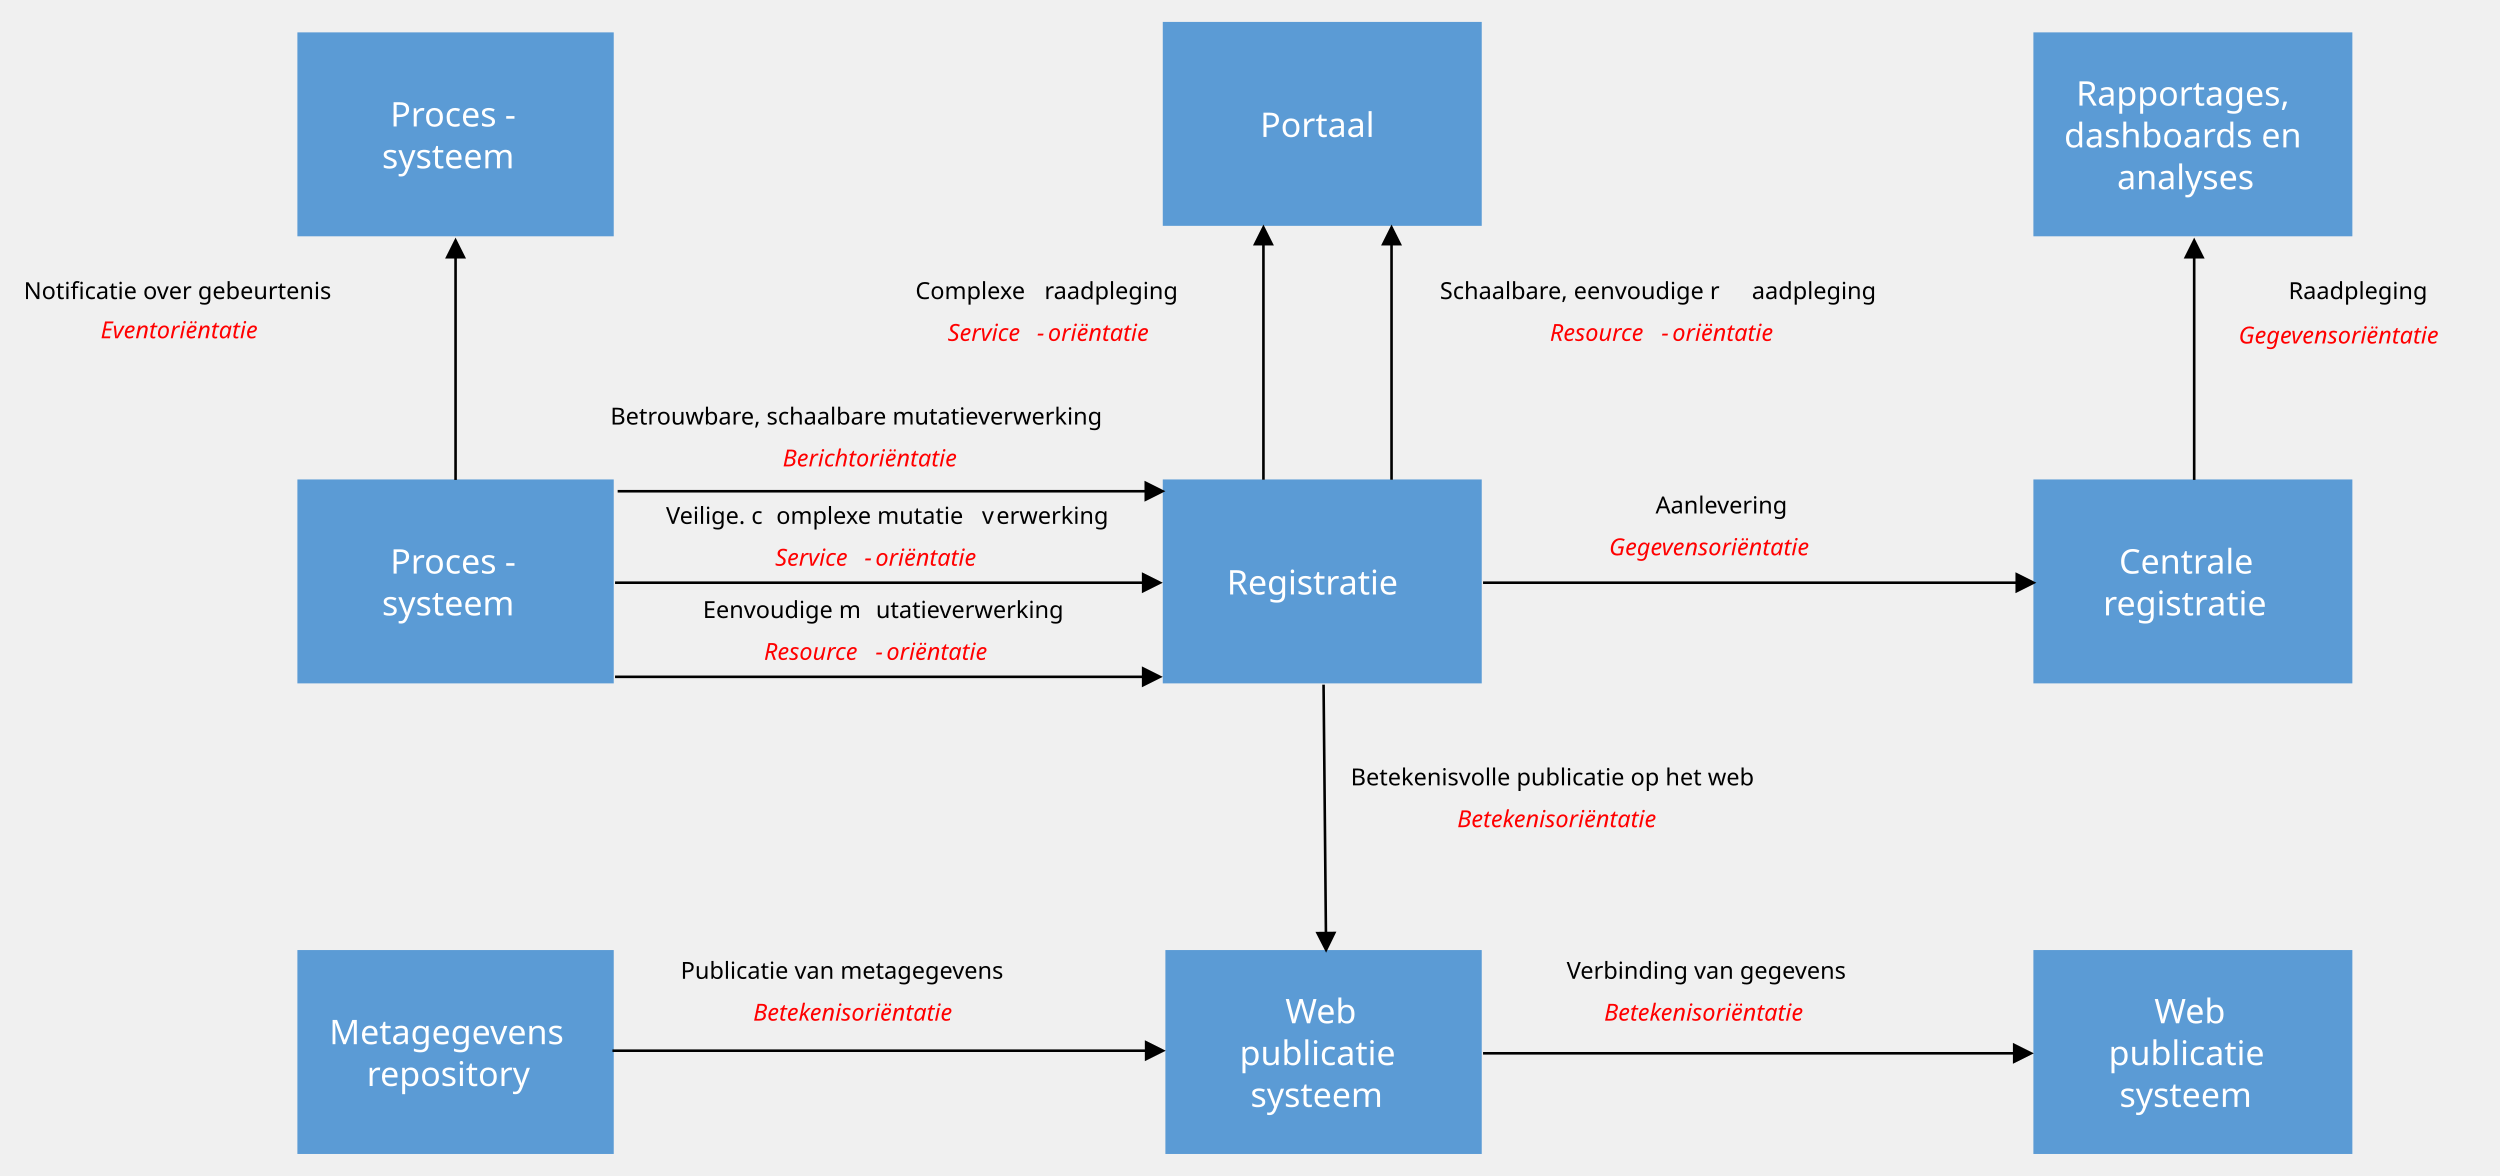
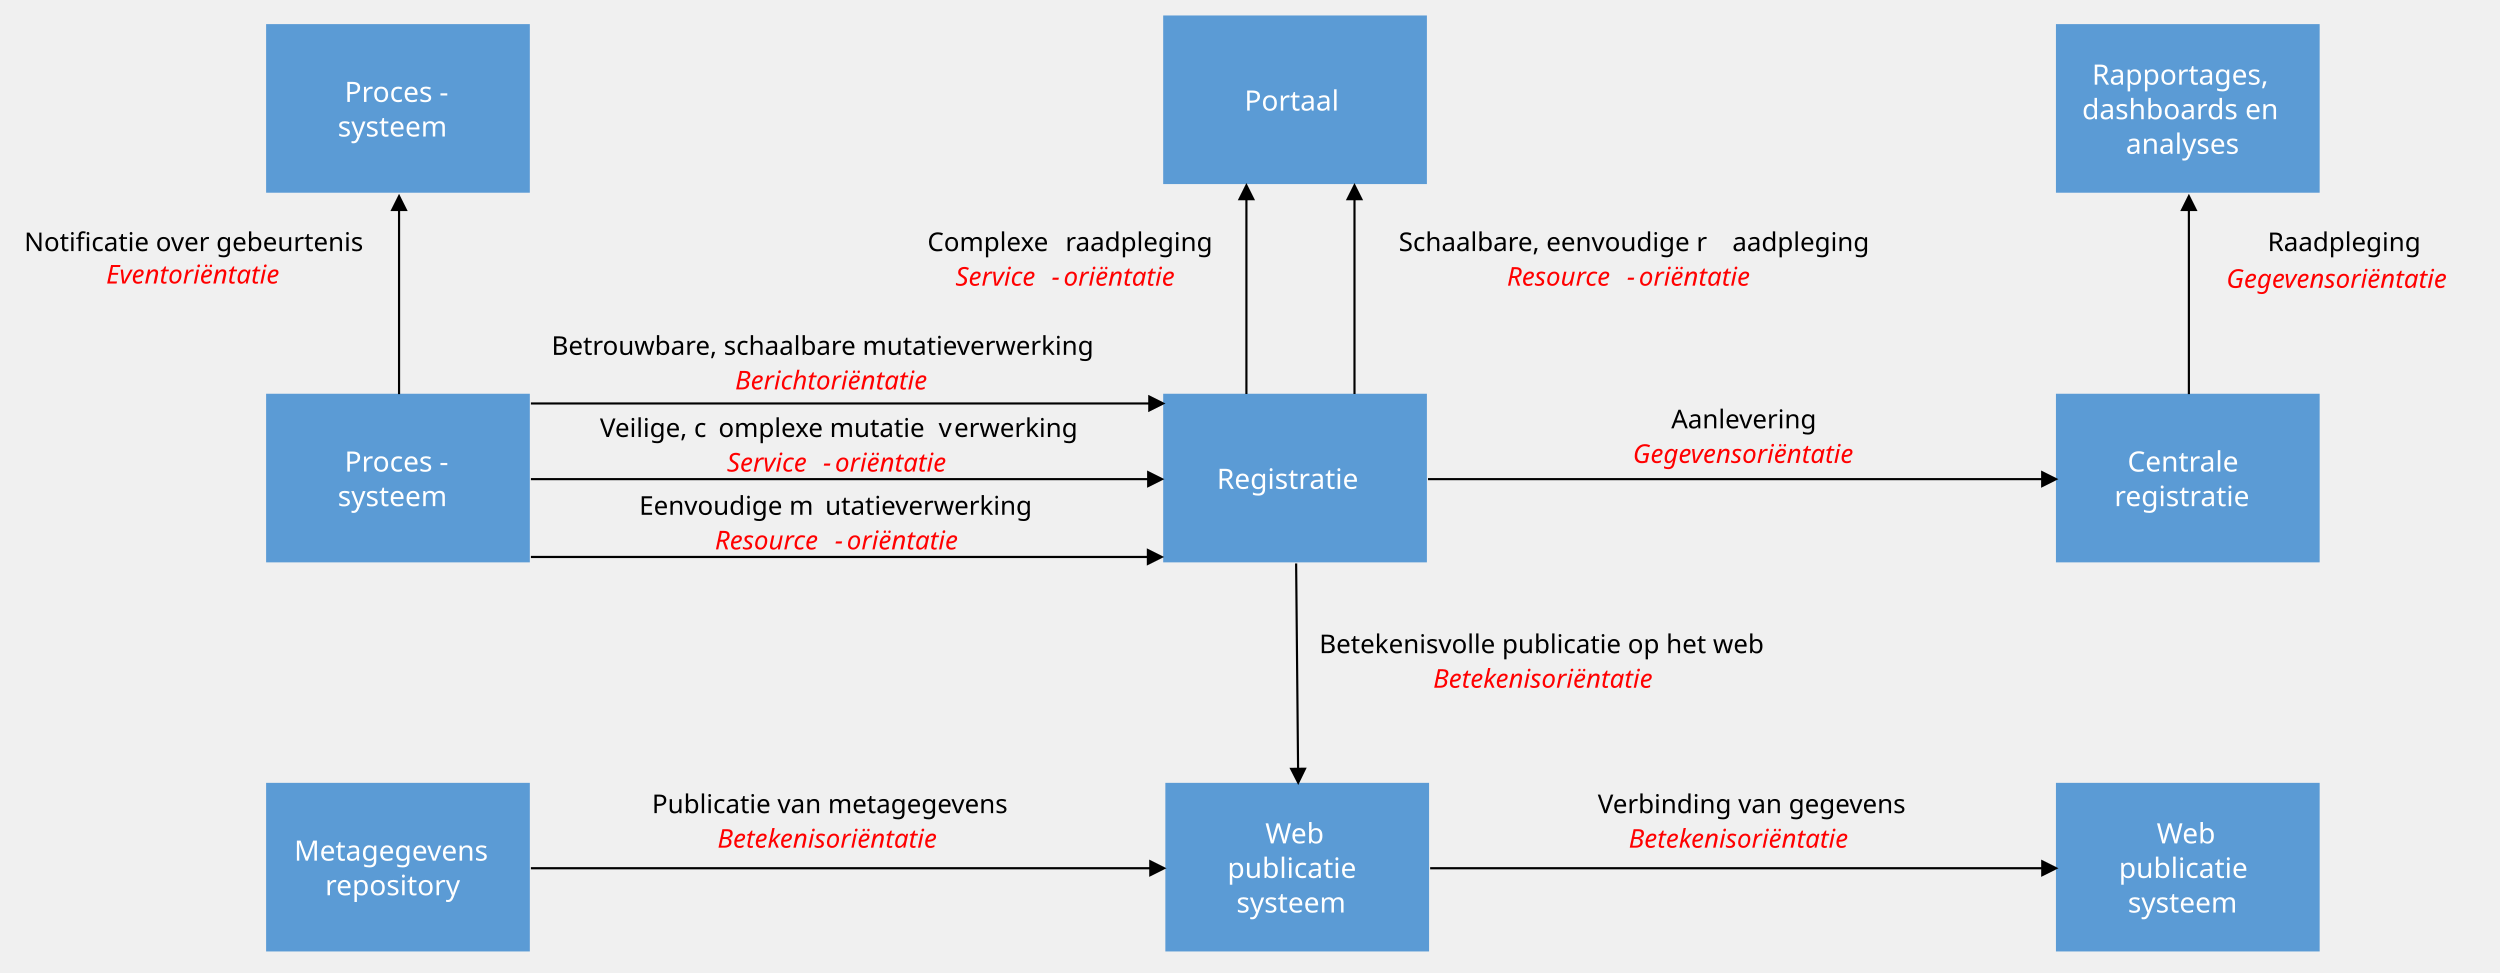
- <svg xmlns="http://www.w3.org/2000/svg" width="253mm" height="119mm" viewBox="0 0 253 119" version="1.1" id="svg1">
+ <svg xmlns="http://www.w3.org/2000/svg" width="306mm" height="119mm" viewBox="0 0 306 119" version="1.1" id="svg1">
  <defs id="defs1" />
  <g id="layer1">
-     <g transform="matrix(0.2645833,0,0,0.2645833,-31.81668,-53.87348)" id="g57">
-       <rect x="565" y="387" width="122" height="78" fill="#5b9bd5" id="rect1" />
-       <text fill="#ffffff" font-family="Verdana, Verdana_MSFontService, sans-serif" font-weight="400" font-size="13px" transform="translate(589.495,431)" id="text1">Registratie</text>
-       <rect x="898" y="387" width="122" height="78" fill="#5b9bd5" id="rect2" />
-       <text fill="#ffffff" font-family="Verdana, Verdana_MSFontService, sans-serif" font-weight="400" font-size="13px" transform="translate(930.762,423)" id="text2">Centrale</text>
-       <text fill="#ffffff" font-family="Verdana, Verdana_MSFontService, sans-serif" font-weight="400" font-size="13px" transform="translate(924.682,439)" id="text3">registratie</text>
-       <rect x="565" y="212" width="122" height="78" fill="#5b9bd5" id="rect3" />
-       <text fill="#ffffff" font-family="Verdana, Verdana_MSFontService, sans-serif" font-weight="400" font-size="13px" transform="translate(602.245,256)" id="text4">Portaal</text>
-       <rect x="234" y="387" width="121" height="78" fill="#5b9bd5" id="rect4" />
-       <text fill="#ffffff" font-family="Verdana, Verdana_MSFontService, sans-serif" font-weight="400" font-size="13px" transform="translate(269.527,423)" id="text5">Proces</text>
-       <text fill="#ffffff" font-family="Verdana, Verdana_MSFontService, sans-serif" font-weight="400" font-size="13px" transform="translate(313.36,423)" id="text6">-</text>
-       <text fill="#ffffff" font-family="Verdana, Verdana_MSFontService, sans-serif" font-weight="400" font-size="13px" transform="translate(266.36,439)" id="text7">systeem</text>
-       <path d="m 652,387.107 v -90.94 h 1 v 90.94 z m -3.5,-89.607 4,-8 4,8 z" id="path7" />
-       <text font-family="Verdana, Verdana_MSFontService, sans-serif" font-weight="400" font-size="9px" transform="translate(670.978,318)" id="text8">Schaalbare, eenvoudige r</text>
-       <text font-family="Verdana, Verdana_MSFontService, sans-serif" font-weight="400" font-size="9px" transform="translate(790.312,318)" id="text9">aadpleging</text>
-       <rect x="234" y="216" width="121" height="78" fill="#5b9bd5" id="rect9" />
-       <text fill="#ffffff" font-family="Verdana, Verdana_MSFontService, sans-serif" font-weight="400" font-size="13px" transform="translate(269.527,252)" id="text10">Proces</text>
-       <text fill="#ffffff" font-family="Verdana, Verdana_MSFontService, sans-serif" font-weight="400" font-size="13px" transform="translate(313.36,252)" id="text11">-</text>
-       <text fill="#ffffff" font-family="Verdana, Verdana_MSFontService, sans-serif" font-weight="400" font-size="13px" transform="translate(266.36,268)" id="text12">systeem</text>
-       <path d="M 0.5,-5.66354e-7 0.5,86.02 h -1 L -0.5,5.66354e-7 Z M 4,84.687 l -4,8 -4,-8 z" transform="matrix(1,0,0,-1,294.5,387.187)" id="path12" />
-       <text font-family="Verdana, Verdana_MSFontService, sans-serif" font-weight="400" font-size="9px" transform="translate(129.336,318)" id="text13">Notificatie over gebeurtenis</text>
-       <path d="m 687.5,426 h 204.973 v 1 H 687.5 Z m 203.64,-3.5 8,4 -8,4 z" id="path13" />
-       <text font-family="Verdana, Verdana_MSFontService, sans-serif" font-weight="400" font-size="9px" transform="translate(753.478,400)" id="text14">Aanlevering</text>
-       <text fill="#ff0000" font-family="Verdana, Verdana_MSFontService, sans-serif" font-style="italic" font-weight="400" font-size="9px" transform="translate(158.703,333)" id="text15">Eventoriëntatie</text>
-       <text fill="#ff0000" font-family="Verdana, Verdana_MSFontService, sans-serif" font-style="italic" font-weight="400" font-size="9px" transform="translate(735.723,416)" id="text16">Gegevensoriëntatie</text>
-       <text fill="#ff0000" font-family="Verdana, Verdana_MSFontService, sans-serif" font-style="italic" font-weight="400" font-size="9px" transform="translate(713.044,334)" id="text17">Resource</text>
-       <text fill="#ff0000" font-family="Verdana, Verdana_MSFontService, sans-serif" font-style="italic" font-weight="400" font-size="9px" transform="translate(755.71,334)" id="text18">-</text>
-       <text fill="#ff0000" font-family="Verdana, Verdana_MSFontService, sans-serif" font-style="italic" font-weight="400" font-size="9px" transform="translate(759.877,334)" id="text19">oriëntatie</text>
-       <rect x="566" y="567" width="121" height="78" fill="#5b9bd5" id="rect19" />
-       <text fill="#ffffff" font-family="Verdana, Verdana_MSFontService, sans-serif" font-weight="400" font-size="13px" transform="translate(611.886,595)" id="text20">Web</text>
-       <text fill="#ffffff" font-family="Verdana, Verdana_MSFontService, sans-serif" font-weight="400" font-size="13px" transform="translate(594.386,611)" id="text21">publicatie</text>
-       <text fill="#ffffff" font-family="Verdana, Verdana_MSFontService, sans-serif" font-weight="400" font-size="13px" transform="translate(598.553,627)" id="text22">systeem</text>
-       <path d="m 356.5,391 h 202.837 v 1 H 356.5 Z m 201.504,-3.5 8,4 -8,4 z" id="path22" />
-       <text font-family="Verdana, Verdana_MSFontService, sans-serif" font-weight="400" font-size="9px" transform="translate(353.709,366)" id="text23">Betrouwbare, schaalbare mutatieverwerking</text>
-       <text fill="#ff0000" font-family="Verdana, Verdana_MSFontService, sans-serif" font-style="italic" font-weight="400" font-size="9px" transform="translate(419.596,382)" id="text24">Berichtoriëntatie</text>
-       <text font-family="Verdana, Verdana_MSFontService, sans-serif" font-weight="400" font-size="9px" transform="translate(470.389,318)" id="text25">Complexe</text>
-       <text font-family="Verdana, Verdana_MSFontService, sans-serif" font-weight="400" font-size="9px" transform="translate(519.722,318)" id="text26">raadpleging</text>
-       <text fill="#ff0000" font-family="Verdana, Verdana_MSFontService, sans-serif" font-style="italic" font-weight="400" font-size="9px" transform="translate(482.72,334)" id="text27">Service</text>
-       <text fill="#ff0000" font-family="Verdana, Verdana_MSFontService, sans-serif" font-style="italic" font-weight="400" font-size="9px" transform="translate(516.886,334)" id="text28">-</text>
-       <text fill="#ff0000" font-family="Verdana, Verdana_MSFontService, sans-serif" font-style="italic" font-weight="400" font-size="9px" transform="translate(521.053,334)" id="text29">oriëntatie</text>
-       <rect x="234" y="567" width="121" height="78" fill="#5b9bd5" id="rect29" />
-       <text fill="#ffffff" font-family="Verdana, Verdana_MSFontService, sans-serif" font-weight="400" font-size="13px" transform="translate(246.194,603)" id="text30">Metagegevens</text>
-       <text fill="#ffffff" font-family="Verdana, Verdana_MSFontService, sans-serif" font-weight="400" font-size="13px" transform="translate(260.527,619)" id="text31">repository</text>
-       <text font-family="Verdana, Verdana_MSFontService, sans-serif" font-weight="400" font-size="9px" transform="translate(380.594,578)" id="text32">Publicatie van metagegevens</text>
-       <text fill="#ff0000" font-family="Verdana, Verdana_MSFontService, sans-serif" font-style="italic" font-weight="400" font-size="9px" transform="translate(408.316,594)" id="text33">Betekenisoriëntatie</text>
-       <path d="m 603,387.107 v -90.94 h 1 v 90.94 z m -3.5,-89.607 4,-8 4,8 z" id="path33" />
-       <path d="m 354.5,605 h 204.973 v 1 H 354.5 Z m 203.64,-3.5 8,4 -8,4 z" id="path34" />
-       <text font-family="Verdana, Verdana_MSFontService, sans-serif" font-weight="400" font-size="9px" transform="translate(389.093,440)" id="text34">Eenvoudige m</text>
-       <text font-family="Verdana, Verdana_MSFontService, sans-serif" font-weight="400" font-size="9px" transform="translate(455.259,440)" id="text35">utatieverwerking</text>
-       <text fill="#ff0000" font-family="Verdana, Verdana_MSFontService, sans-serif" font-style="italic" font-weight="400" font-size="9px" transform="translate(412.444,456)" id="text36">Resource</text>
-       <text fill="#ff0000" font-family="Verdana, Verdana_MSFontService, sans-serif" font-style="italic" font-weight="400" font-size="9px" transform="translate(455.111,456)" id="text37">-</text>
-       <text fill="#ff0000" font-family="Verdana, Verdana_MSFontService, sans-serif" font-style="italic" font-weight="400" font-size="9px" transform="translate(459.277,456)" id="text38">oriëntatie</text>
-       <path d="m 355.5,462 h 202.837 v 1 H 355.5 Z m 201.504,-3.5 8,4 -8,4 z" id="path38" />
-       <rect x="898" y="216" width="122" height="78" fill="#5b9bd5" id="rect38" />
-       <text fill="#ffffff" font-family="Verdana, Verdana_MSFontService, sans-serif" font-weight="400" font-size="13px" transform="translate(914.352,244)" id="text39">Rapportages,</text>
-       <text fill="#ffffff" font-family="Verdana, Verdana_MSFontService, sans-serif" font-weight="400" font-size="13px" transform="translate(909.766,260)" id="text40">dashboards en</text>
-       <text fill="#ffffff" font-family="Verdana, Verdana_MSFontService, sans-serif" font-weight="400" font-size="13px" transform="translate(930.019,276)" id="text41">analyses</text>
-       <path d="M 0.5,-5.66354e-7 0.5,86.02 h -1 L -0.5,5.66354e-7 Z M 4,84.687 l -4,8 -4,-8 z" transform="matrix(1,0,0,-1,959.5,387.187)" id="path41" />
-       <text font-family="Verdana, Verdana_MSFontService, sans-serif" font-weight="400" font-size="9px" transform="translate(995.596,318)" id="text42">Raadpleging</text>
-       <text fill="#ff0000" font-family="Verdana, Verdana_MSFontService, sans-serif" font-style="italic" font-weight="400" font-size="9px" transform="translate(976.495,335)" id="text43">Gegevensoriëntatie</text>
-       <text font-family="Verdana, Verdana_MSFontService, sans-serif" font-weight="400" font-size="9px" transform="translate(374.993,404)" id="text44">Veilige. c</text>
-       <text font-family="Verdana, Verdana_MSFontService, sans-serif" font-weight="400" font-size="9px" transform="translate(417.16,404)" id="text45">omplexe mutatie</text>
-       <text font-family="Verdana, Verdana_MSFontService, sans-serif" font-weight="400" font-size="9px" transform="translate(495.827,404)" id="text46">v</text>
-       <text font-family="Verdana, Verdana_MSFontService, sans-serif" font-weight="400" font-size="9px" transform="translate(501.327,404)" id="text47">erwerking</text>
-       <text fill="#ff0000" font-family="Verdana, Verdana_MSFontService, sans-serif" font-style="italic" font-weight="400" font-size="9px" transform="translate(416.735,420)" id="text48">Service</text>
-       <text fill="#ff0000" font-family="Verdana, Verdana_MSFontService, sans-serif" font-style="italic" font-weight="400" font-size="9px" transform="translate(450.902,420)" id="text49">-</text>
-       <text fill="#ff0000" font-family="Verdana, Verdana_MSFontService, sans-serif" font-style="italic" font-weight="400" font-size="9px" transform="translate(455.069,420)" id="text50">oriëntatie</text>
-       <path d="m 355.5,426 h 202.837 v 1 H 355.5 Z m 201.504,-3.5 8,4 -8,4 z" id="path50" />
-       <path d="m 627,465.495 0.911,95.839 -1,0.01 L 626,465.505 Z m 4.398,94.473 -3.923,8.038 -4.076,-7.962 z" id="path51" />
-       <text fill="#ff0000" font-family="Verdana, Verdana_MSFontService, sans-serif" font-style="italic" font-weight="400" font-size="9px" transform="translate(677.607,520)" id="text51">Betekenisoriëntatie</text>
-       <text font-family="Verdana, Verdana_MSFontService, sans-serif" font-weight="400" font-size="9px" transform="translate(636.88,504)" id="text52">Betekenisvolle publicatie op het web</text>
-       <rect x="898" y="567" width="122" height="78" fill="#5b9bd5" id="rect52" />
-       <text fill="#ffffff" font-family="Verdana, Verdana_MSFontService, sans-serif" font-weight="400" font-size="13px" transform="translate(944.266,595)" id="text53">Web</text>
-       <text fill="#ffffff" font-family="Verdana, Verdana_MSFontService, sans-serif" font-weight="400" font-size="13px" transform="translate(926.766,611)" id="text54">publicatie</text>
-       <text fill="#ffffff" font-family="Verdana, Verdana_MSFontService, sans-serif" font-weight="400" font-size="13px" transform="translate(930.932,627)" id="text55">systeem</text>
-       <path d="m 687.5,606 h 203.999 v 1 H 687.5 Z m 202.665,-3.5 8,4 -8,4 z" id="path55" />
-       <text fill="#ff0000" font-family="Verdana, Verdana_MSFontService, sans-serif" font-style="italic" font-weight="400" font-size="9px" transform="translate(733.788,594)" id="text56">Betekenisoriëntatie</text>
-       <text font-family="Verdana, Verdana_MSFontService, sans-serif" font-weight="400" font-size="9px" transform="translate(719.483,578)" id="text57">Verbinding van gegevens</text>
+     <g transform="matrix(0.2645833,0,0,0.2645833,-16.90478,-54.19832)" id="g57">
+       <rect x="602" y="387" width="122" height="78" fill="#5b9bd5" id="rect1" />
+       <text fill="#ffffff" font-family="Verdana, Verdana_MSFontService, sans-serif" font-weight="400" font-size="13px" transform="translate(626.828,431)" id="text1">Registratie</text>
+       <rect x="1015" y="387" width="122" height="78" fill="#5b9bd5" id="rect2" />
+       <text fill="#ffffff" font-family="Verdana, Verdana_MSFontService, sans-serif" font-weight="400" font-size="13px" transform="translate(1048.1,423)" id="text2">Centrale</text>
+       <text fill="#ffffff" font-family="Verdana, Verdana_MSFontService, sans-serif" font-weight="400" font-size="13px" transform="translate(1042.02,439)" id="text3">registratie</text>
+       <rect x="602" y="212" width="122" height="78" fill="#5b9bd5" id="rect3" />
+       <text fill="#ffffff" font-family="Verdana, Verdana_MSFontService, sans-serif" font-weight="400" font-size="13px" transform="translate(639.578,256)" id="text4">Portaal</text>
+       <rect x="187" y="387" width="122" height="78" fill="#5b9bd5" id="rect4" />
+       <text fill="#ffffff" font-family="Verdana, Verdana_MSFontService, sans-serif" font-weight="400" font-size="13px" transform="translate(223.304,423)" id="text5">Proces</text>
+       <text fill="#ffffff" font-family="Verdana, Verdana_MSFontService, sans-serif" font-weight="400" font-size="13px" transform="translate(267.138,423)" id="text6">-</text>
+       <text fill="#ffffff" font-family="Verdana, Verdana_MSFontService, sans-serif" font-weight="400" font-size="13px" transform="translate(220.138,439)" id="text7">systeem</text>
+       <path d="m 690,387.107 v -90.94 h 1 v 90.94 z m -3.5,-89.607 4,-8 4,8 z" id="path7" />
+       <text font-family="Verdana, Verdana_MSFontService, sans-serif" font-weight="400" font-size="12px" transform="translate(710.951,321)" id="text8">Schaalbare, eenvoudige r</text>
+       <text font-family="Verdana, Verdana_MSFontService, sans-serif" font-weight="400" font-size="12px" transform="translate(865.284,321)" id="text9">aadpleging</text>
+       <rect x="187" y="216" width="122" height="78" fill="#5b9bd5" id="rect9" />
+       <text fill="#ffffff" font-family="Verdana, Verdana_MSFontService, sans-serif" font-weight="400" font-size="13px" transform="translate(223.304,252)" id="text10">Proces</text>
+       <text fill="#ffffff" font-family="Verdana, Verdana_MSFontService, sans-serif" font-weight="400" font-size="13px" transform="translate(267.138,252)" id="text11">-</text>
+       <text fill="#ffffff" font-family="Verdana, Verdana_MSFontService, sans-serif" font-weight="400" font-size="13px" transform="translate(220.138,268)" id="text12">systeem</text>
+       <path d="M 0.5,-5.66354e-7 0.5,86.02 h -1 L -0.5,5.66354e-7 Z M 4,84.687 l -4,8 -4,-8 z" transform="matrix(1,0,0,-1,248.5,387.187)" id="path12" />
+       <text font-family="Verdana, Verdana_MSFontService, sans-serif" font-weight="400" font-size="12px" transform="translate(75.1132,321)" id="text13">Notificatie over gebeurtenis</text>
+       <path d="m 724.5,426 h 284.97 v 1 H 724.5 Z m 283.64,-3.5 8,4 -8,4 z" id="path13" />
+       <text font-family="Verdana, Verdana_MSFontService, sans-serif" font-weight="400" font-size="12px" transform="translate(837.034,403)" id="text14">Aanlevering</text>
+       <text fill="#ff0000" font-family="Verdana, Verdana_MSFontService, sans-serif" font-style="italic" font-weight="400" font-size="12px" transform="translate(112.979,336)" id="text15">Eventoriëntatie</text>
+       <text fill="#ff0000" font-family="Verdana, Verdana_MSFontService, sans-serif" font-style="italic" font-weight="400" font-size="12px" transform="translate(819.279,419)" id="text16">Gegevensoriëntatie</text>
+       <text fill="#ff0000" font-family="Verdana, Verdana_MSFontService, sans-serif" font-style="italic" font-weight="400" font-size="12px" transform="translate(761.028,337)" id="text17">Resource</text>
+       <text fill="#ff0000" font-family="Verdana, Verdana_MSFontService, sans-serif" font-style="italic" font-weight="400" font-size="12px" transform="translate(816.528,337)" id="text18">-</text>
+       <text fill="#ff0000" font-family="Verdana, Verdana_MSFontService, sans-serif" font-style="italic" font-weight="400" font-size="12px" transform="translate(822.028,337)" id="text19">oriëntatie</text>
+       <rect x="603" y="567" width="122" height="78" fill="#5b9bd5" id="rect19" />
+       <text fill="#ffffff" font-family="Verdana, Verdana_MSFontService, sans-serif" font-weight="400" font-size="13px" transform="translate(649.22,595)" id="text20">Web</text>
+       <text fill="#ffffff" font-family="Verdana, Verdana_MSFontService, sans-serif" font-weight="400" font-size="13px" transform="translate(631.72,611)" id="text21">publicatie</text>
+       <text fill="#ffffff" font-family="Verdana, Verdana_MSFontService, sans-serif" font-weight="400" font-size="13px" transform="translate(635.886,627)" id="text22">systeem</text>
+       <path d="m 309.5,391 h 286.906 v 1 H 309.5 Z m 285.573,-3.5 8,4 -8,4 z" id="path22" />
+       <text font-family="Verdana, Verdana_MSFontService, sans-serif" font-weight="400" font-size="12px" transform="translate(319.043,369)" id="text23">Betrouwbare, schaalbare mutatieverwerking</text>
+       <text fill="#ff0000" font-family="Verdana, Verdana_MSFontService, sans-serif" font-style="italic" font-weight="400" font-size="12px" transform="translate(403.947,385)" id="text24">Berichtoriëntatie</text>
+       <text font-family="Verdana, Verdana_MSFontService, sans-serif" font-weight="400" font-size="12px" transform="translate(492.923,321)" id="text25">Complexe</text>
+       <text font-family="Verdana, Verdana_MSFontService, sans-serif" font-weight="400" font-size="12px" transform="translate(556.756,321)" id="text26">raadpleging</text>
+       <text fill="#ff0000" font-family="Verdana, Verdana_MSFontService, sans-serif" font-style="italic" font-weight="400" font-size="12px" transform="translate(505.887,337)" id="text27">Service</text>
+       <text fill="#ff0000" font-family="Verdana, Verdana_MSFontService, sans-serif" font-style="italic" font-weight="400" font-size="12px" transform="translate(550.387,337)" id="text28">-</text>
+       <text fill="#ff0000" font-family="Verdana, Verdana_MSFontService, sans-serif" font-style="italic" font-weight="400" font-size="12px" transform="translate(555.887,337)" id="text29">oriëntatie</text>
+       <rect x="187" y="567" width="122" height="78" fill="#5b9bd5" id="rect29" />
+       <text fill="#ffffff" font-family="Verdana, Verdana_MSFontService, sans-serif" font-weight="400" font-size="13px" transform="translate(199.971,603)" id="text30">Metagegevens</text>
+       <text fill="#ffffff" font-family="Verdana, Verdana_MSFontService, sans-serif" font-weight="400" font-size="13px" transform="translate(214.304,619)" id="text31">repository</text>
+       <text font-family="Verdana, Verdana_MSFontService, sans-serif" font-weight="400" font-size="12px" transform="translate(365.492,581)" id="text32">Publicatie van metagegevens</text>
+       <text fill="#ff0000" font-family="Verdana, Verdana_MSFontService, sans-serif" font-style="italic" font-weight="400" font-size="12px" transform="translate(395.785,597)" id="text33">Betekenisoriëntatie</text>
+       <path d="m 640,387.107 v -90.94 h 1 v 90.94 z m -3.5,-89.607 4,-8 4,8 z" id="path33" />
+       <path d="m 309.5,606 h 287.368 v 1 H 309.5 Z m 286.035,-3.5 8,4 -8,4 z" id="path34" />
+       <text font-family="Verdana, Verdana_MSFontService, sans-serif" font-weight="400" font-size="12px" transform="translate(359.602,443)" id="text34">Eenvoudige m</text>
+       <text font-family="Verdana, Verdana_MSFontService, sans-serif" font-weight="400" font-size="12px" transform="translate(445.602,443)" id="text35">utatieverwerking</text>
+       <text fill="#ff0000" font-family="Verdana, Verdana_MSFontService, sans-serif" font-style="italic" font-weight="400" font-size="12px" transform="translate(394.607,459)" id="text36">Resource</text>
+       <text fill="#ff0000" font-family="Verdana, Verdana_MSFontService, sans-serif" font-style="italic" font-weight="400" font-size="12px" transform="translate(450.107,459)" id="text37">-</text>
+       <text fill="#ff0000" font-family="Verdana, Verdana_MSFontService, sans-serif" font-style="italic" font-weight="400" font-size="12px" transform="translate(455.607,459)" id="text38">oriëntatie</text>
+       <path d="m 309.5,462 h 286.257 v 1 H 309.5 Z m 284.924,-3.5 8,4 -8,4 z" id="path38" />
+       <rect x="1015" y="216" width="122" height="78" fill="#5b9bd5" id="rect38" />
+       <text fill="#ffffff" font-family="Verdana, Verdana_MSFontService, sans-serif" font-weight="400" font-size="13px" transform="translate(1031.69,244)" id="text39">Rapportages,</text>
+       <text fill="#ffffff" font-family="Verdana, Verdana_MSFontService, sans-serif" font-weight="400" font-size="13px" transform="translate(1027.1,260)" id="text40">dashboards en</text>
+       <text fill="#ffffff" font-family="Verdana, Verdana_MSFontService, sans-serif" font-weight="400" font-size="13px" transform="translate(1047.35,276)" id="text41">analyses</text>
+       <path d="M 0.5,-5.66354e-7 0.5,86.02 h -1 L -0.5,5.66354e-7 Z M 4,84.687 l -4,8 -4,-8 z" transform="matrix(1,0,0,-1,1076.5,387.187)" id="path41" />
+       <text font-family="Verdana, Verdana_MSFontService, sans-serif" font-weight="400" font-size="12px" transform="translate(1112.93,321)" id="text42">Raadpleging</text>
+       <text fill="#ff0000" font-family="Verdana, Verdana_MSFontService, sans-serif" font-style="italic" font-weight="400" font-size="12px" transform="translate(1093.83,338)" id="text43">Gegevensoriëntatie</text>
+       <text font-family="Verdana, Verdana_MSFontService, sans-serif" font-weight="400" font-size="12px" transform="translate(341.426,407)" id="text44">Veilige, c</text>
+       <text font-family="Verdana, Verdana_MSFontService, sans-serif" font-weight="400" font-size="12px" transform="translate(396.259,407)" id="text45">omplexe mutatie</text>
+       <text font-family="Verdana, Verdana_MSFontService, sans-serif" font-weight="400" font-size="12px" transform="translate(498.093,407)" id="text46">v</text>
+       <text font-family="Verdana, Verdana_MSFontService, sans-serif" font-weight="400" font-size="12px" transform="translate(505.259,407)" id="text47">erwerking</text>
+       <text fill="#ff0000" font-family="Verdana, Verdana_MSFontService, sans-serif" font-style="italic" font-weight="400" font-size="12px" transform="translate(400.161,423)" id="text48">Service</text>
+       <text fill="#ff0000" font-family="Verdana, Verdana_MSFontService, sans-serif" font-style="italic" font-weight="400" font-size="12px" transform="translate(444.661,423)" id="text49">-</text>
+       <text fill="#ff0000" font-family="Verdana, Verdana_MSFontService, sans-serif" font-style="italic" font-weight="400" font-size="12px" transform="translate(450.161,423)" id="text50">oriëntatie</text>
+       <path d="m 309.5,426 h 286.393 v 1 H 309.5 Z m 285.06,-3.5 8,4 -8,4 z" id="path50" />
+       <path d="m 664,465.495 0.911,95.839 -1,0.01 L 663,465.505 Z m 4.398,94.473 -3.923,8.038 -4.076,-7.962 z" id="path51" />
+       <text fill="#ff0000" font-family="Verdana, Verdana_MSFontService, sans-serif" font-style="italic" font-weight="400" font-size="12px" transform="translate(726.889,523)" id="text51">Betekenisoriëntatie</text>
+       <text font-family="Verdana, Verdana_MSFontService, sans-serif" font-weight="400" font-size="12px" transform="translate(674.213,507)" id="text52">Betekenisvolle publicatie op het web</text>
+       <rect x="1015" y="567" width="122" height="78" fill="#5b9bd5" id="rect52" />
+       <text fill="#ffffff" font-family="Verdana, Verdana_MSFontService, sans-serif" font-weight="400" font-size="13px" transform="translate(1061.6,595)" id="text53">Web</text>
+       <text fill="#ffffff" font-family="Verdana, Verdana_MSFontService, sans-serif" font-weight="400" font-size="13px" transform="translate(1044.1,611)" id="text54">publicatie</text>
+       <text fill="#ffffff" font-family="Verdana, Verdana_MSFontService, sans-serif" font-weight="400" font-size="13px" transform="translate(1048.27,627)" id="text55">systeem</text>
+       <path d="m 725.5,606 h 284 v 1 h -284 z m 282.67,-3.5 8,4 -8,4 z" id="path55" />
+       <text fill="#ff0000" font-family="Verdana, Verdana_MSFontService, sans-serif" font-style="italic" font-weight="400" font-size="12px" transform="translate(817.343,597)" id="text56">Betekenisoriëntatie</text>
+       <text font-family="Verdana, Verdana_MSFontService, sans-serif" font-weight="400" font-size="12px" transform="translate(803.038,581)" id="text57">Verbinding van gegevens</text>
    </g>
  </g>
</svg>
